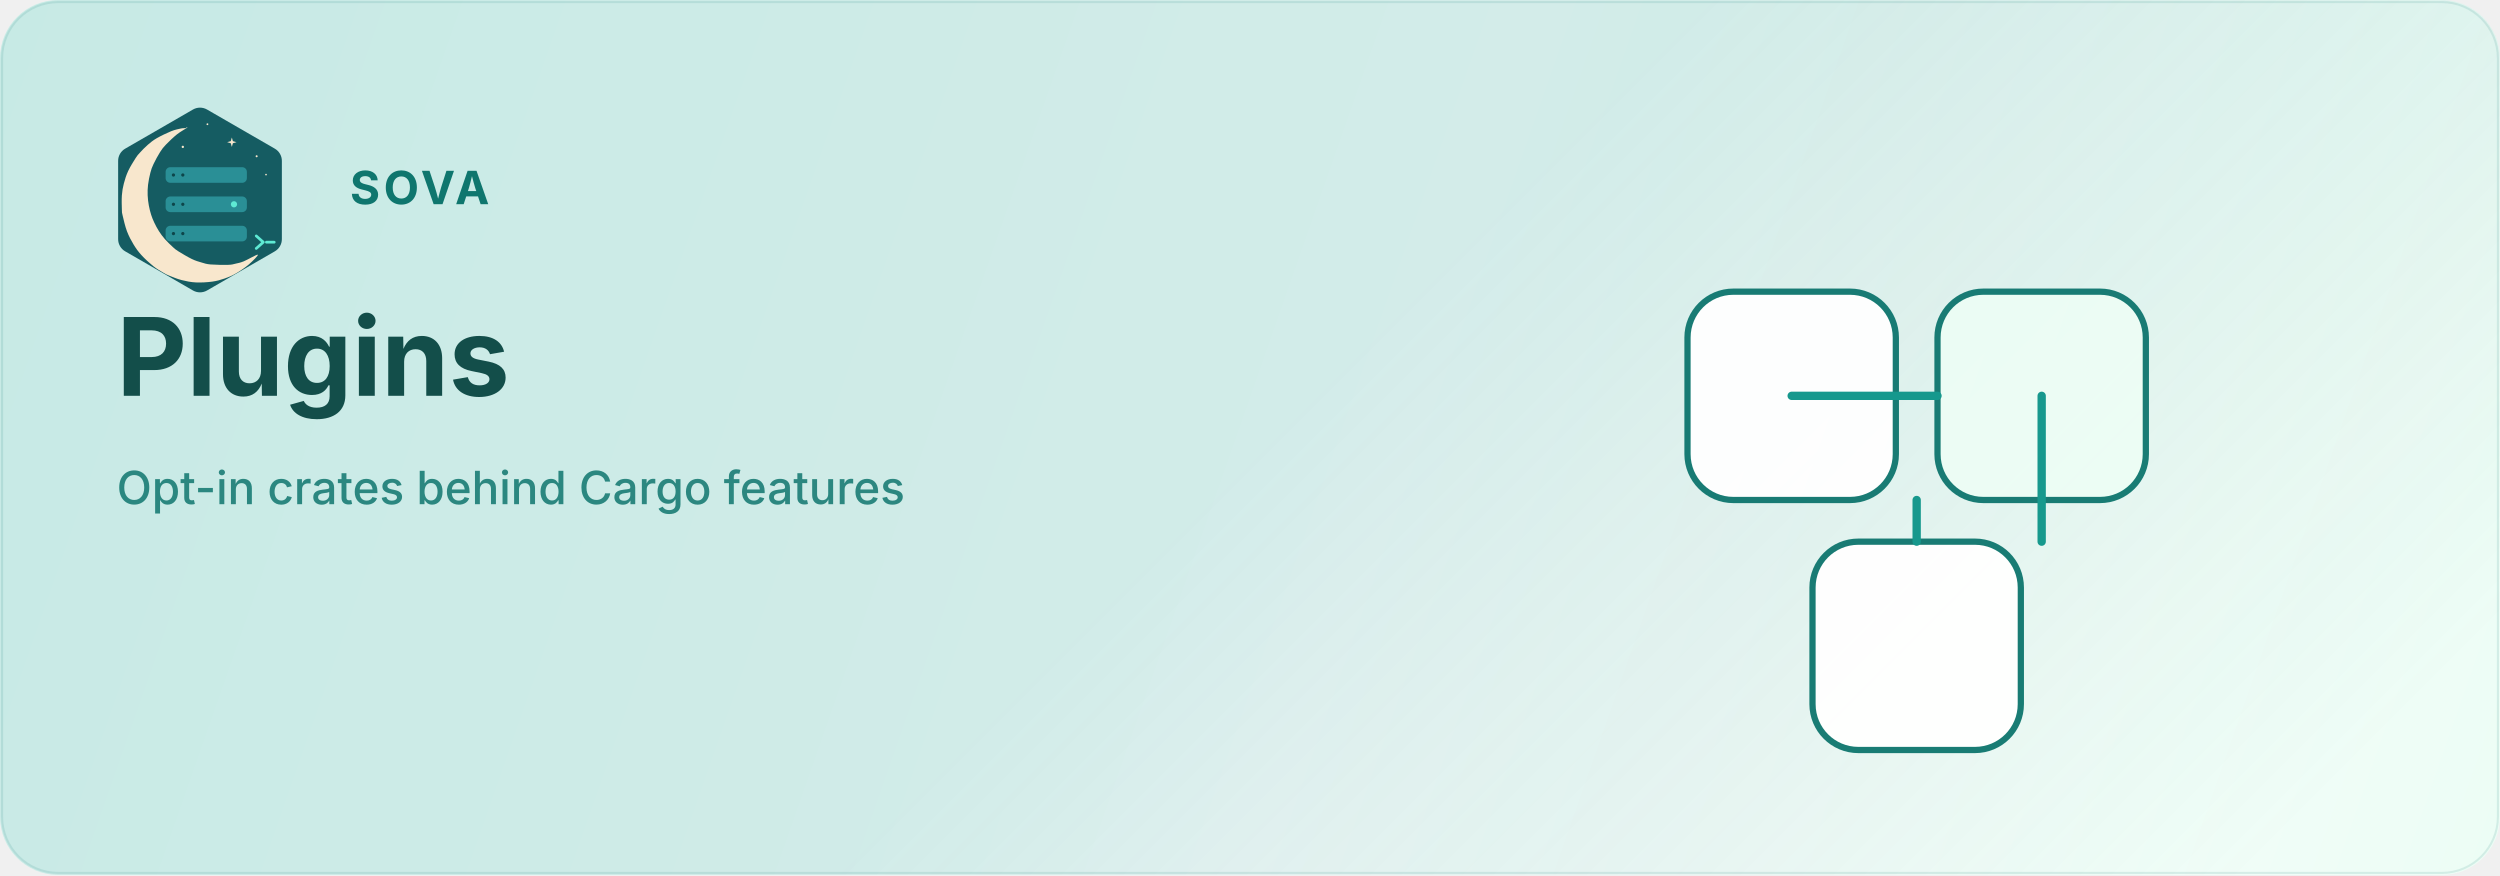
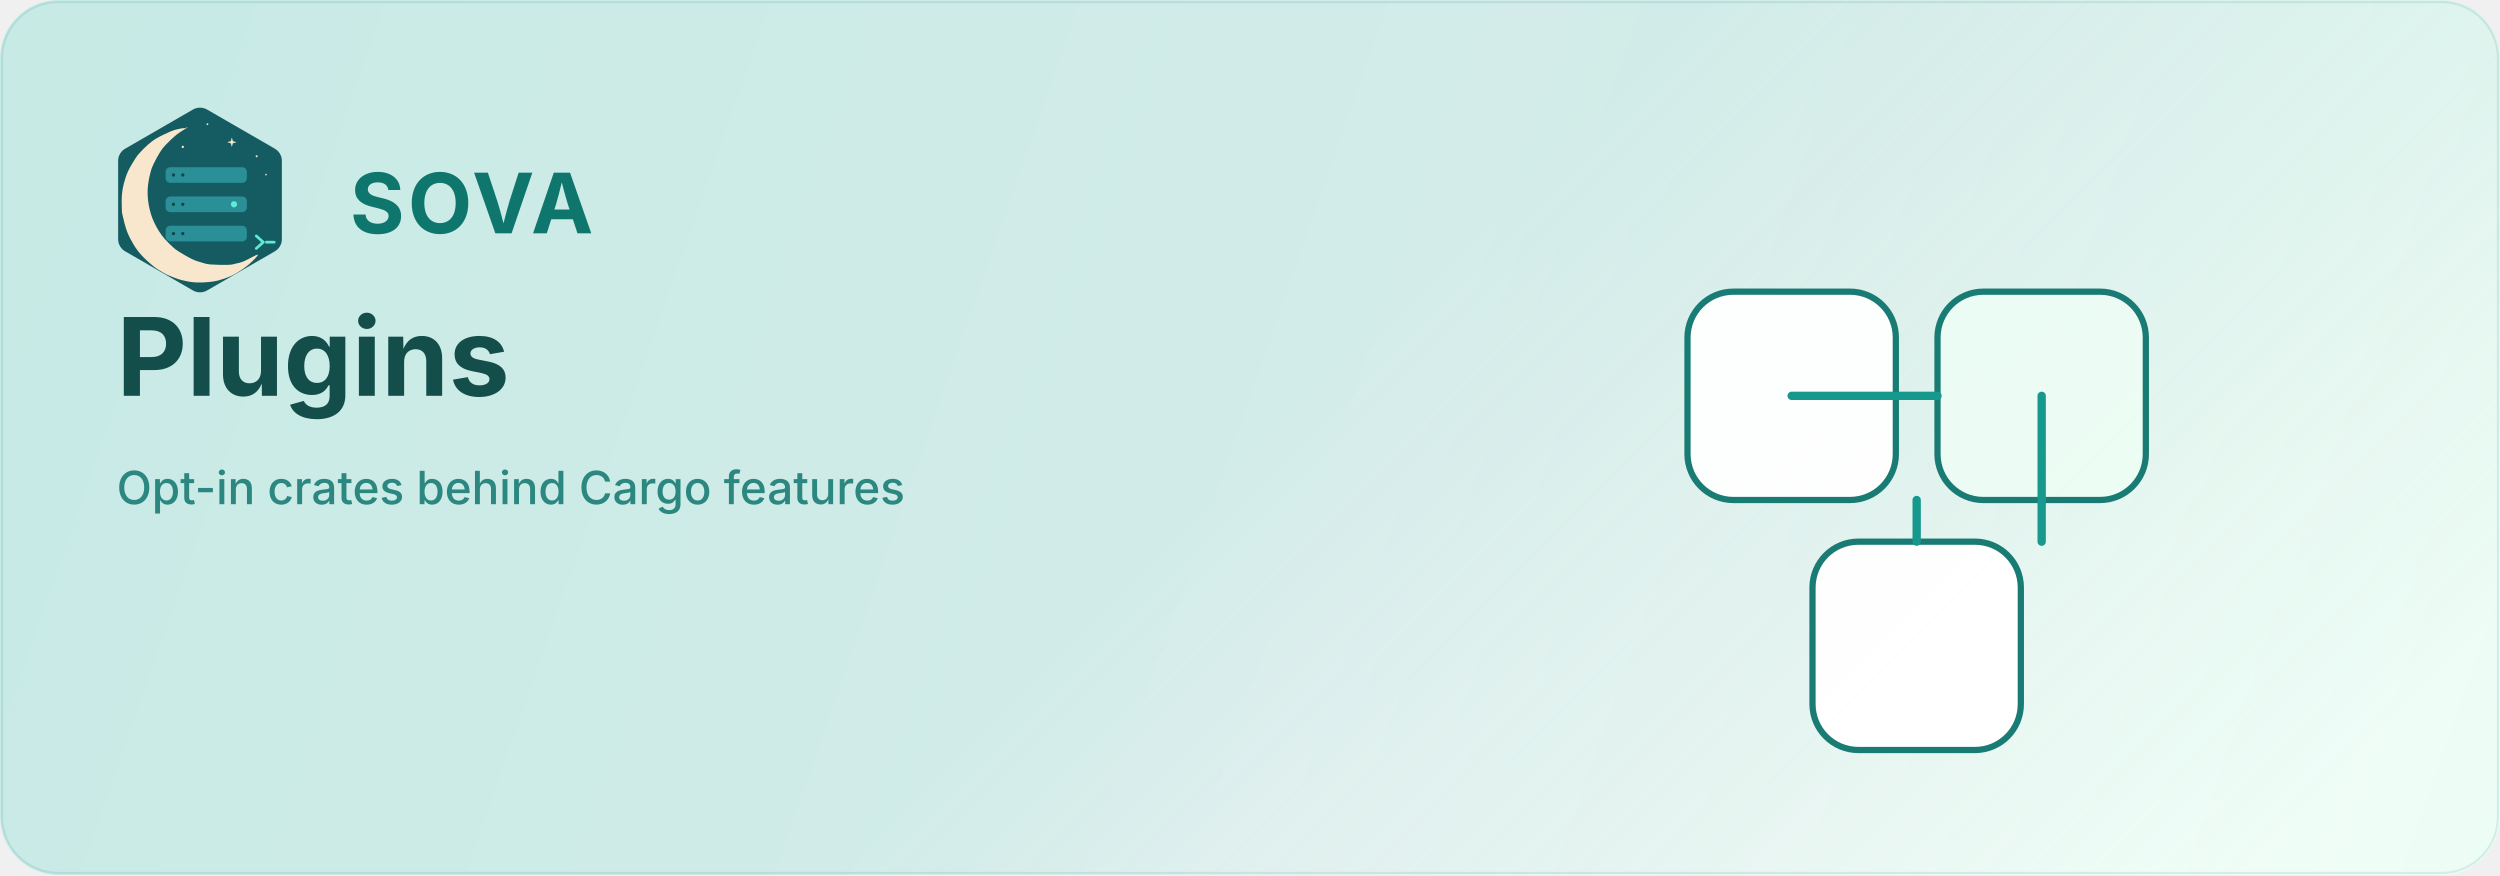
<svg xmlns="http://www.w3.org/2000/svg" width="1200" height="420" viewBox="0 0 1200 420" fill="none">
  <defs>
    <linearGradient id="bg" x1="0" y1="0" x2="1200" y2="420" gradientUnits="userSpaceOnUse">
      <stop stop-color="#f0fdfa" />
      <stop offset="0.55" stop-color="#ffffff" />
      <stop offset="1" stop-color="#ecfdf5" />
    </linearGradient>
    <linearGradient id="glow" x1="780" y1="40" x2="1120" y2="380" gradientUnits="userSpaceOnUse">
      <stop stop-color="#0d9488" stop-opacity="0.18" />
      <stop offset="1" stop-color="#0f766e" stop-opacity="0" />
    </linearGradient>
  </defs>
  <rect width="1200" height="420" rx="28" fill="url(#bg)" />
  <rect width="1200" height="420" rx="28" fill="url(#glow)" />
  <rect x="1" y="1" width="1198" height="418" rx="27" stroke="#0f766e" stroke-opacity="0.12" />
  <g transform="translate(48,48) scale(0.1875)" aria-hidden="true">
    <path fill="#155c62" d="M238.00 24.39 A36.00 36.00 0 0 1 274.00 24.39 L447.58 124.61 A36.00 36.00 0 0 1 465.58 155.78 L465.58 356.22 A36.00 36.00 0 0 1 447.58 387.39 L274.00 487.61 A36.00 36.00 0 0 1 238.00 487.61 L64.42 387.39 A36.00 36.00 0 0 1 46.42 356.22 L46.42 155.78 A36.00 36.00 0 0 1 64.42 124.61 Z" />
    <path fill="#f8e7cd" d="M220.00 71.00 C220.67 70.83 226.83 68.17 223.00 71.00 C219.17 73.83 206.00 80.83 197.00 88.00 C188.00 95.17 176.17 106.50 169.00 114.00 C161.83 121.50 159.33 124.67 154.00 133.00 C148.67 141.33 141.17 155.17 137.00 164.00 C132.83 172.83 131.33 177.17 129.00 186.00 C126.67 194.83 124.17 207.33 123.00 217.00 C121.83 226.67 121.67 235.17 122.00 244.00 C122.33 252.83 123.50 261.67 125.00 270.00 C126.50 278.33 128.67 286.67 131.00 294.00 C133.33 301.33 135.67 307.00 139.00 314.00 C142.33 321.00 146.50 329.00 151.00 336.00 C155.50 343.00 160.17 349.33 166.00 356.00 C171.83 362.67 180.33 370.83 186.00 376.00 C191.67 381.17 191.83 381.83 200.00 387.00 C208.17 392.17 225.00 402.17 235.00 407.00 C245.00 411.83 252.00 413.67 260.00 416.00 C268.00 418.33 271.67 420.00 283.00 421.00 C294.33 422.00 317.33 422.33 328.00 422.00 C338.67 421.67 340.33 420.50 347.00 419.00 C353.67 417.50 358.50 416.83 368.00 413.00 C377.50 409.17 401.83 394.67 404.00 396.00 C406.17 397.33 390.33 413.00 381.00 421.00 C371.67 429.00 358.33 438.00 348.00 444.00 C337.67 450.00 329.17 453.50 319.00 457.00 C308.83 460.50 299.33 463.33 287.00 465.00 C274.67 466.67 258.00 467.67 245.00 467.00 C232.00 466.33 220.17 463.83 209.00 461.00 C197.83 458.17 185.83 453.17 178.00 450.00 C170.17 446.83 169.00 446.17 162.00 442.00 C155.00 437.83 145.33 432.50 136.00 425.00 C126.67 417.50 114.33 406.17 106.00 397.00 C97.67 387.83 92.17 380.17 86.00 370.00 C79.83 359.83 73.67 348.33 69.00 336.00 C64.33 323.67 60.17 305.17 58.00 296.00 C55.83 286.83 56.33 289.67 56.00 281.00 C55.67 272.33 55.17 255.17 56.00 244.00 C56.83 232.83 58.33 224.33 61.00 214.00 C63.67 203.67 67.00 192.83 72.00 182.00 C77.00 171.17 86.00 156.83 91.00 149.00 C96.00 141.17 96.83 140.67 102.00 135.00 C107.17 129.33 114.83 121.17 122.00 115.00 C129.17 108.83 135.00 103.83 145.00 98.00 C155.00 92.17 171.67 84.17 182.00 80.00 C192.33 75.83 200.83 74.33 207.00 73.00 C213.17 71.67 216.83 72.33 219.00 72.00 C221.17 71.67 219.33 71.17 220.00 71.00 Z" />
    <circle cx="275" cy="62" r="2.4" fill="#f8e7cd" />
    <circle cx="212" cy="120" r="3" fill="#f8e7cd" />
    <circle cx="401" cy="144" r="2.6" fill="#f8e7cd" />
    <circle cx="425" cy="191" r="2.2" fill="#f8e7cd" />
    <path fill="#f8e7cd" d="M337.5 96.0L340.2 105.3L349.5 108.0L340.2 110.7L337.5 120.0L334.8 110.7L325.5 108.0L334.8 105.3Z" />
    <rect x="168" y="172" width="208" height="40" rx="12" fill="#2a8f96" />
    <rect x="168" y="247" width="208" height="40" rx="12" fill="#2a8f96" />
    <rect x="168" y="322" width="208" height="40" rx="12" fill="#2a8f96" />
    <circle cx="188" cy="192" r="4.2" fill="#0d454a" />
    <circle cx="212" cy="192" r="4.2" fill="#0d454a" />
    <circle cx="188" cy="267" r="4.2" fill="#0d454a" />
    <circle cx="212" cy="267" r="4.2" fill="#0d454a" />
    <circle cx="188" cy="342" r="4.2" fill="#0d454a" />
    <circle cx="212" cy="342" r="4.2" fill="#0d454a" />
    <circle cx="343" cy="267" r="8" fill="#5eead4" />
    <path fill="none" stroke="#5eead4" stroke-width="7" stroke-linecap="round" stroke-linejoin="round" d="M400 348l18 16-18 16" />
    <path fill="none" stroke="#5eead4" stroke-width="7" stroke-linecap="round" d="M426 364h20" />
  </g>
-   <text x="168" y="98" fill="#0f766e" font-family="ui-sans-serif, system-ui, -apple-system, Segoe UI, sans-serif" font-size="22" font-weight="700" letter-spacing="0.08em">SOVA</text>
+   <text x="168" y="112" fill="#0f766e" font-family="ui-sans-serif, system-ui, -apple-system, Segoe UI, sans-serif" font-size="40" font-weight="750" letter-spacing="0.04em">SOVA</text>
  <text x="56" y="190" fill="#134e4a" font-family="ui-sans-serif, system-ui, -apple-system, Segoe UI, sans-serif" font-size="52" font-weight="750">Plugins</text>
  <text x="56" y="242" fill="#0f766e" font-family="ui-sans-serif, system-ui, -apple-system, Segoe UI, sans-serif" font-size="22" font-weight="500" opacity="0.85">Opt-in crates behind Cargo features</text>
  <g transform="translate(720,70)" opacity="0.95">
    <g>
      <rect x="90" y="70" width="100" height="100" rx="22" fill="white" stroke="#0f766e" stroke-width="3" />
      <rect x="210" y="70" width="100" height="100" rx="22" fill="#ecfdf5" stroke="#0f766e" stroke-width="3" />
      <rect x="150" y="190" width="100" height="100" rx="22" fill="white" stroke="#0f766e" stroke-width="3" />
      <path d="M140 120h70M260 120v70M200 190v-20" stroke="#0d9488" stroke-width="4" stroke-linecap="round" />
    </g>
  </g>
</svg>
